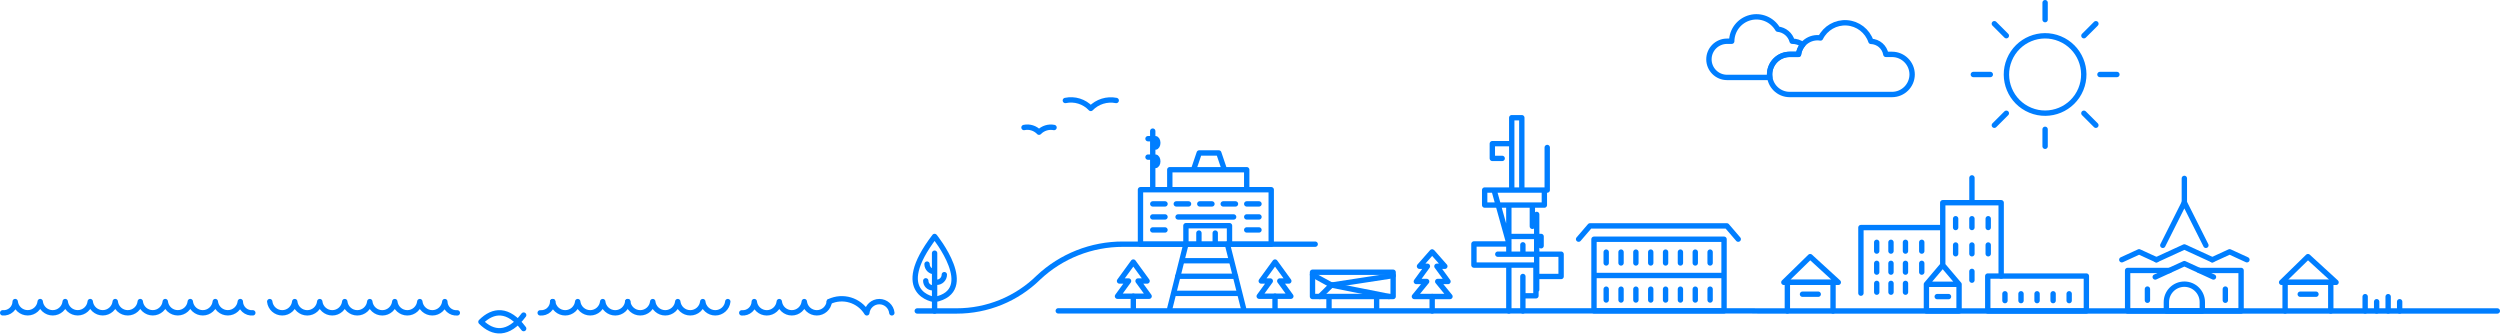
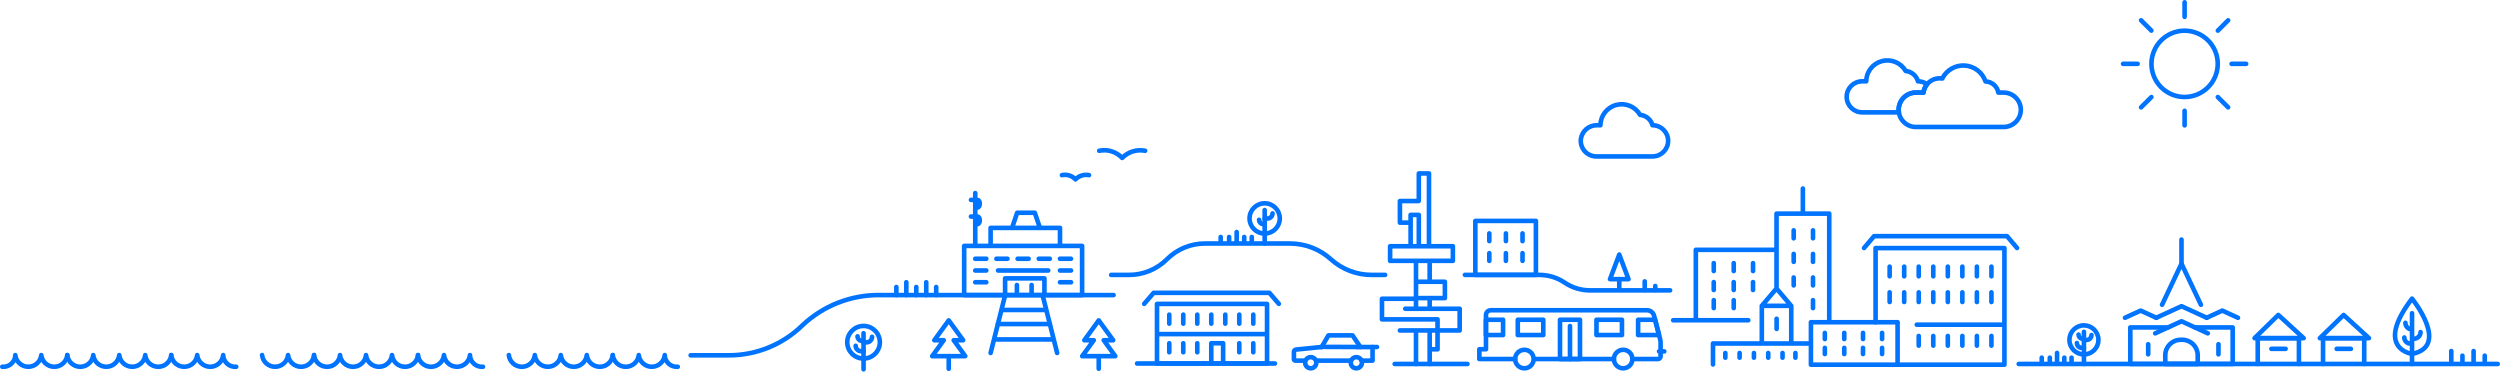
- <svg xmlns="http://www.w3.org/2000/svg" width="466.01" height="62.159" viewBox="0 0 466.01 62.159">
+ <svg xmlns="http://www.w3.org/2000/svg" width="543.712" height="80.818" viewBox="0 0 543.712 80.818">
  <defs>
-     <style>.a{fill:none;stroke:#007eff;stroke-linecap:round;stroke-linejoin:round;}</style>
+     <style>.a{fill:none;stroke:#0073ff;stroke-linecap:round;stroke-linejoin:round;}</style>
  </defs>
-   <g transform="translate(-309.5 -450.5)">
-     <g transform="translate(-2.188 439.169)">
-       <path class="a" d="M679.267,49.118v-4.63m-4.374,22.131h-2.1m1.025-5.879-3.042,3.586h6.084Zm-9.646,1.314V60.419m-2.659,0v1.635m5.361,0V60.419m3.036,1.635V60.419m-5.738-2.286V56.5m-2.659,0v1.635m5.361,0V56.5m3.036,1.635V56.5m9.352,7.056V61.919m-3.036-3.286V57m3.036,1.636V57m3.037,1.636V57m-6.073-3.259V52.1m3.036,1.636V52.1m3.037,1.636V52.1M670.781,69.295h6.084V64.326h-6.084Zm3.042-15.544H658.571V65.976m5.606-.184V64.157m-2.659,0v1.635m5.361,0V64.157m17.835-1.367V49.118H673.823V60.74" />
-       <path class="a" d="M556.843,56.848H521.006a22.928,22.928,0,0,0-15.749,6.224h0a21.733,21.733,0,0,1-15.25,6.223h-7.339" />
-       <path class="a" d="M548.649,46.693H524.278V56.848h24.371Zm-22.087,7.5h2.284m15.235,0h2.284m-19.8-2.427h2.284m15.235,0h2.284m-19.8-2.426h2.284m2.1,0h2.284m2.1,0H537.6m2.1,0h2.284m2.1,0h2.284M540.873,53.4h-8.124v3.451h8.124Zm-9.589-1.627h10.358m-6.47,3v2.079m3.039-2.079v2.079m5.87-13.883H529.742v3.728h14.339Zm-5.21-3.126h-3.642l-1.059,3.126h5.76Zm-12.309,6.854V35.772m.486,6.411c.251,0,.455-.35.455-.781s-.2-.782-.455-.782h-1.367m1.367-1.873c.251,0,.455-.35.455-.781s-.2-.782-.455-.782h-1.367" />
-       <path class="a" d="M686.244,22.456a7.209,7.209,0,1,0,9.419-3.9A7.207,7.207,0,0,0,686.244,22.456Zm6.66-10.625v3.161m0,20.445V38.6m10.222-13.383h3.161m-23.6,0h-3.161m20.611-7.228,2.235-2.235M685.676,32.442l-2.235,2.235m16.691-2.235,2.235,2.235M685.676,17.986l-2.235-2.235" />
-       <path class="a" d="M641.547,25.207a3.752,3.752,0,0,1,3.741-3.74h1.65a3.583,3.583,0,0,1,.8-1.812,3.345,3.345,0,0,0-1.961-.637h-.026a3.086,3.086,0,0,0-2.68-2.25,4.6,4.6,0,0,0-8.583,2.25h-.875a3.373,3.373,0,0,0,0,6.746h7.977A3.648,3.648,0,0,1,641.547,25.207Z" />
-       <path class="a" d="M668.118,25.207a3.751,3.751,0,0,1-3.74,3.74h-19.09a3.74,3.74,0,1,1,0-7.48h1.65a3.563,3.563,0,0,1,4.1-3.058,5.1,5.1,0,0,1,9.4.633,2.917,2.917,0,0,1,2.783,2.425h1.157A3.751,3.751,0,0,1,668.118,25.207Z" />
-       <path class="a" d="M548.325,66.55h-1.916l2.063-2.838H546.79l2.568-3.534,2.568,3.534h-1.683l2.063,2.838h-3.98Z" />
-       <line class="a" y1="2.245" transform="translate(549.357 66.55)" />
-       <path class="a" d="M521.909,66.55h-1.916l2.063-2.838h-1.683l2.568-3.534,2.568,3.534h-1.683l2.063,2.838h-3.98Z" />
-       <line class="a" y1="2.245" transform="translate(522.941 66.55)" />
-       <path class="a" d="M578.655,58.291l2.355,2.675h-1.474L581.6,63.8h-1.916l2.285,2.8h-6.633l2.284-2.8H575.7l2.063-2.838h-1.474l2.355-2.675Z" />
-       <line class="a" y1="2.691" transform="translate(578.652 66.605)" />
-       <path class="a" d="M571.375,66.6H556.343V62.077h15.032Z" />
-       <line class="a" y2="2.136" transform="translate(559.42 66.676)" />
-       <line class="a" y2="2.136" transform="translate(568.297 66.676)" />
-       <line class="a" x1="3.532" y1="1.935" transform="translate(556.343 62.536)" />
-       <line class="a" x1="11.5" y2="1.766" transform="translate(559.875 62.706)" />
-       <path class="a" d="M557.715,66.6l2.16-2.134L570.593,66.6" />
-       <path class="a" d="M716.077,61.748h-7.792V69.3h21.151V61.748h-7.793" />
-       <path class="a" d="M722.876,57.061l-4.016-7.992-4.016,7.992" />
-       <line class="a" y2="4.482" transform="translate(718.86 44.586)" />
-       <path class="a" d="M718.86,56.53" />
-       <path class="a" d="M724.071,59.75l-5.211-2.391-5.211,2.391" />
-       <path class="a" d="M730.525,59.75,727.3,58.269l-3.227,1.481" />
-       <path class="a" d="M713.649,59.75l-3.227-1.481L707.2,59.75" />
-       <path class="a" d="M724.291,62.963l-5.431-2.492-5.431,2.492" />
-       <path class="a" d="M711.978,64.636" />
-       <path class="a" d="M3.351,0h0A3.351,3.351,0,0,1,6.7,3.351V4.995a0,0,0,0,1,0,0H0a0,0,0,0,1,0,0V3.351A3.351,3.351,0,0,1,3.351,0Z" transform="translate(715.509 64.301)" />
-       <line class="a" y2="2.084" transform="translate(726.499 65.217)" />
-       <line class="a" y2="2.084" transform="translate(711.978 65.217)" />
-       <path class="a" d="M485.9,67.171s-8.15-1.068,0-11.761C485.9,55.41,494.093,65.544,485.9,67.171Zm1.814-4.643a1.428,1.428,0,0,1-1.428,1.426H485.9m-1.644-.276a1.3,1.3,0,0,0,1.3,1.3h.345m-1.409-4.415a1.408,1.408,0,0,0,1.409,1.408m0,7.345V58.524" />
-       <path class="a" d="M466.274,67.548a5.462,5.462,0,0,1,6.994,2.1,2.345,2.345,0,0,1,4.663,0" />
-       <path class="a" d="M466.274,67.548a2.345,2.345,0,0,1-4.663,0,2.345,2.345,0,0,1-4.663,0,2.344,2.344,0,0,1-4.662,0,2.142,2.142,0,0,1-2.332,2.1" />
-       <path class="a" d="M447.351,67.548a2.345,2.345,0,0,1-4.663,0,2.345,2.345,0,0,1-4.663,0,2.345,2.345,0,0,1-4.663,0,2.345,2.345,0,0,1-4.663,0" />
-       <path class="a" d="M414.711,67.548a2.14,2.14,0,0,1-2.331,2.1" />
-       <path class="a" d="M428.7,67.548a2.344,2.344,0,0,1-4.662,0,2.345,2.345,0,0,1-4.663,0,2.345,2.345,0,0,1-4.663,0" />
-       <path class="a" d="M361.966,67.548a2.345,2.345,0,0,0,4.663,0,2.344,2.344,0,0,0,4.662,0,2.345,2.345,0,0,0,4.663,0,2.345,2.345,0,0,0,4.663,0,2.344,2.344,0,0,0,4.662,0,2.345,2.345,0,0,0,4.663,0,2.345,2.345,0,0,0,4.663,0,2.141,2.141,0,0,0,2.331,2.1" />
-       <path class="a" d="M312.187,69.643a2.141,2.141,0,0,0,2.331-2.1,2.345,2.345,0,0,0,4.663,0,2.344,2.344,0,0,0,4.662,0,2.345,2.345,0,0,0,4.663,0,2.345,2.345,0,0,0,4.663,0,2.344,2.344,0,0,0,4.662,0,2.345,2.345,0,0,0,4.663,0,2.345,2.345,0,0,0,4.663,0,2.344,2.344,0,0,0,4.662,0,2.345,2.345,0,0,0,4.663,0,2.141,2.141,0,0,0,2.332,2.1" />
-       <line class="a" x2="2.931" transform="translate(647.681 66.173)" />
-       <path class="a" d="M649.116,59.17l-4.909,4.791h10.144Z" />
-       <path class="a" d="M653.372,69.3V63.962H644.86V69.3" />
-       <line class="a" y1="2.022" transform="translate(630.459 65.232)" />
-       <line class="a" y1="2.022" transform="translate(627.692 65.232)" />
-       <line class="a" y2="2.022" transform="translate(624.925 65.232)" />
-       <line class="a" y1="2.022" transform="translate(622.158 65.232)" />
-       <line class="a" y2="2.022" transform="translate(619.391 65.232)" />
-       <line class="a" y1="2.022" transform="translate(616.623 65.232)" />
-       <line class="a" y2="2.022" transform="translate(613.856 65.232)" />
-       <line class="a" y1="2.022" transform="translate(611.089 65.232)" />
-       <line class="a" y1="2.022" transform="translate(630.459 58.326)" />
-       <line class="a" y1="2.022" transform="translate(627.692 58.326)" />
-       <line class="a" y2="2.022" transform="translate(624.925 58.326)" />
-       <line class="a" y1="2.022" transform="translate(622.158 58.326)" />
-       <line class="a" y1="2.022" transform="translate(619.391 58.326)" />
-       <line class="a" y1="2.022" transform="translate(616.623 58.326)" />
-       <line class="a" y1="2.022" transform="translate(613.856 58.326)" />
-       <line class="a" y1="2.022" transform="translate(611.089 58.326)" />
-       <rect class="a" width="24.244" height="13.349" transform="translate(608.814 55.927)" />
-       <line class="a" x2="23.615" transform="translate(609.179 62.683)" />
-       <path class="a" d="M635.7,55.909l-2.123-2.472H608.07l-2.124,2.472" />
-       <path class="a" d="M508.952,69.276H637.925l1.5.019H777.2" />
-       <path class="a" d="M595.56,58.712V56.966m-.2-10.209V33.274h-1.879V46.757m2.077,16.11v3.6h2.435V60.744m-5.052,8.551v-8.5m2.617,8.5V62.867m-2.617-4.25V49.555m4.385,3.967V49.555m.667,13.312h4.691V58.712h-11.8m2.06-1.907h-6.509v3.939h11.561m-4.587-22.632h-3.545v2.745H591.7m7.256,16.287V55.41h-5.9m-.106,1.271-2.763-9.924h-1.751v2.8h11.126v-2.8H590.18Zm5.182,8.653V51.3m1.966-4.542V38.824" />
-       <path class="a" d="M510.273,30.062a5.059,5.059,0,0,1,4.741,1.48,5.2,5.2,0,0,1,4.741-1.48M502.566,35.1a2.987,2.987,0,0,1,2.8.873,3.069,3.069,0,0,1,2.8-.873" />
-       <rect class="a" width="18.383" height="6.506" transform="translate(682.213 62.79)" />
-       <line class="a" y2="1.268" transform="translate(685.42 66.096)" />
-       <line class="a" y2="1.268" transform="translate(688.412 66.096)" />
-       <line class="a" y2="1.268" transform="translate(691.404 66.096)" />
-       <line class="a" y2="1.268" transform="translate(694.396 66.096)" />
-       <line class="a" y2="1.268" transform="translate(697.388 66.096)" />
-       <line class="a" x1="3.007" y2="11.964" transform="translate(529.742 56.848)" />
-       <line class="a" x2="3.007" y2="11.964" transform="translate(540.481 56.848)" />
-       <line class="a" x2="8.898" transform="translate(532.166 59.93)" />
-       <line class="a" x2="10.74" transform="translate(531.245 62.83)" />
-       <line class="a" x2="11.54" transform="translate(530.845 66.019)" />
-       <line class="a" x2="2.931" transform="translate(740.462 66.173)" />
-       <path class="a" d="M741.9,59.17l-4.909,4.791h10.144Z" />
-       <path class="a" d="M746.153,69.3V63.962h-8.512V69.3" />
-       <line class="a" y1="2.667" transform="translate(752.561 66.629)" />
-       <line class="a" y1="1.724" transform="translate(754.705 67.572)" />
-       <line class="a" y1="2.667" transform="translate(756.848 66.629)" />
-       <line class="a" y1="1.724" transform="translate(758.992 67.572)" />
-       <path class="a" d="M409.3,72.58c-2.882-3.855-5.7-3.523-7.962-1.257,2.234,2.234,5.08,2.6,7.962-1.258" />
+   <g transform="translate(-1044.5 -528.5)">
+     <path class="a" d="M686.244,22.456a7.209,7.209,0,1,0,9.419-3.9A7.207,7.207,0,0,0,686.244,22.456Zm6.66-10.625v3.161m0,20.445V38.6m10.222-13.383h3.161m-23.6,0h-3.161m20.611-7.228,2.235-2.235M685.676,32.442l-2.235,2.235m16.691-2.235,2.235,2.235M685.676,17.986l-2.235-2.235" transform="translate(826.713 517.169)" />
+     <path class="a" d="M641.547,25.207a3.752,3.752,0,0,1,3.741-3.74h1.65a3.583,3.583,0,0,1,.8-1.812,3.345,3.345,0,0,0-1.961-.637h-.026a3.086,3.086,0,0,0-2.68-2.25,4.6,4.6,0,0,0-8.583,2.25h-.875a3.373,3.373,0,0,0,0,6.746h7.977A3.648,3.648,0,0,1,641.547,25.207Z" transform="translate(815.882 527.169)" />
+     <path class="a" d="M668.118,25.207a3.751,3.751,0,0,1-3.74,3.74h-19.09a3.74,3.74,0,1,1,0-7.48h1.65a3.563,3.563,0,0,1,4.1-3.058,5.1,5.1,0,0,1,9.4.633,2.917,2.917,0,0,1,2.783,2.425h1.157A3.751,3.751,0,0,1,668.118,25.207Z" transform="translate(815.882 527.169)" />
+     <g transform="translate(735 512)">
+       <path class="a" d="M689.726,86.15H673.394m28.2-23.191,0-5.453m-5.708,28.321v2.206m-.024-8.79-3.2,3.773h6.4Zm-13.651.33V77.852m4.343,1.721V77.852m4.2,1.721V77.852m-8.539-2.406v-1.72m4.343,1.72v-1.72m4.2,1.72v-1.72m8.842,4.847V76.852m4.2,1.721V76.852m0,6.655V81.786m-4.2-8.339V71.725m4.2,1.722V71.725m-4.2-3.4V66.6m4.2,1.722V66.6M699.069,91.04V83.016h-6.4V91.04m3.2-20.206H678.317V85.872m3.9-2.365V81.786m4.343,1.721V81.786m20.771,4.359V62.959H695.868V79.574" />
+       <path class="a" d="M551.684,80.673H500.619a24.135,24.135,0,0,0-16.575,6.55h0a22.872,22.872,0,0,1-16.049,6.551h-8.289" />
+       <path class="a" d="M544.841,69.986H519.192V80.673h25.649Zm-23.245,7.9H524m16.033,0h2.4M521.6,75.33H524m16.033,0h2.4M521.6,72.776H524m2.205,0h2.4m2.206,0h2.4m2.206,0h2.4m2.206,0h2.4m-5.78,4.266h-8.55v3.631h8.55ZM526.566,75.33h10.9m-6.809,3.156v2.187m3.2-2.187v2.187m6.177-14.61h-15.09v3.923h15.09Zm-5.483-3.29h-3.832l-1.115,3.29h6.062ZM521.6,69.986V58.493m.512,6.747c.264,0,.478-.368.478-.822s-.214-.823-.478-.823h-1.439m1.439-1.971c.264,0,.478-.368.478-.822s-.214-.823-.478-.823h-1.439" />
+       <path class="a" d="M620.434,83.645v-2.31m-.152-11.282V54.225h-2.21v5.949m0,9.879V63.237h-1.783v6.756m4.145,18.376v4.1h1.71V85.955m-4.685,9.722V88.369m2.975,7.308V88.369m-2.975-5.1V73.234m2.975,4.552V73.234m-6.477,15.135h13V83.645h-11.84m-.8-13.592h-2.49v3.181h13.649V70.053H614.317Zm3.142,11.424h-7.4v4.478h12.086m-4.156-25.73h-4.031v4.7h2.086m1.416,16.411h6.282V77.786h-6.162" />
+       <line class="a" x2="15.826" transform="translate(612.819 95.657)" />
+       <path class="a" d="M594.564,94.174a1.213,1.213,0,1,1-1.213,1.213A1.213,1.213,0,0,1,594.564,94.174Z" />
+       <path class="a" d="M604.484,94.174a1.213,1.213,0,1,1-1.213,1.213A1.212,1.212,0,0,1,604.484,94.174Z" />
+       <line class="a" x1="4.228" transform="translate(604.745 91.969)" />
+       <path class="a" d="M597.133,92.363" />
+       <line class="a" y2="2.569" transform="translate(608.006 91.969)" />
+       <path class="a" d="M605.35,91.969l-1.693-2.528h-5.239l-1.482,2.528" />
+       <line class="a" x2="2.351" transform="translate(605.655 94.933)" />
+       <line class="a" x2="7.203" transform="translate(595.842 94.927)" />
+       <path class="a" d="M593.184,94.927h-1.976a.3.3,0,0,1-.3-.3v-1.6a.5.5,0,0,1,.443-.5l5.586-.561" />
+       <path class="a" d="M596.936,91.969c.091-.046,7.809,0,7.809,0" />
+       <path class="a" d="M547.2,93.955h-2.338l2.518-3.463h-2.054l3.134-4.313,3.134,4.313h-2.054l2.518,3.463H547.2Z" />
+       <line class="a" y1="2.74" transform="translate(548.458 93.955)" />
+       <path class="a" d="M514.573,93.955h-2.339l2.518-3.463H512.7l3.134-4.313,3.134,4.313h-2.054l2.518,3.463h-4.857Z" />
+       <line class="a" y2="2.74" transform="translate(515.833 93.955)" />
+       <path class="a" d="M781.013,87.713h-8.2v7.943h22.259V87.713h-8.2" />
+       <path class="a" d="M788.169,82.781l-4.227-8.937-4.227,8.937" />
+       <line class="a" y2="5.243" transform="translate(783.942 68.6)" />
+       <path class="a" d="M783.942,82.222" />
+       <path class="a" d="M789.426,85.61l-5.484-2.516-5.484,2.516" />
+       <path class="a" d="M796.218,85.61l-3.4-1.558-3.4,1.558" />
+       <path class="a" d="M778.458,85.61l-3.4-1.558-3.4,1.558" />
+       <path class="a" d="M789.657,88.992l-5.716-2.622-5.716,2.622" />
+       <path class="a" d="M776.7,90.753" />
+       <path class="a" d="M3.351,0H3.7A3.351,3.351,0,0,1,7.053,3.351V5.256a0,0,0,0,1,0,0H0a0,0,0,0,1,0,0V3.351A3.351,3.351,0,0,1,3.351,0Z" transform="translate(780.415 90.4)" />
+       <line class="a" y2="2.193" transform="translate(791.981 91.364)" />
+       <line class="a" y2="2.193" transform="translate(776.699 91.364)" />
+       <rect class="a" width="5.542" height="3.327" transform="translate(656.708 86.044)" />
+       <rect class="a" width="5.542" height="3.327" transform="translate(639.594 86.044)" />
+       <rect class="a" width="3.733" height="3.327" transform="translate(632.662 86.044)" />
+       <path class="a" d="M670.316,89.371h-4.552V86.044h3.7Z" />
+       <line class="a" x1="1.133" transform="translate(670.316 92.923)" />
+       <path class="a" d="M639.024,94.588h-7.789V92.46h1.441V85.014a1.037,1.037,0,0,1,1.037-1.037H667.7a1.589,1.589,0,0,1,1.538,1.192l1.342,5.219a2.412,2.412,0,0,1,.074.592v3.032a.575.575,0,0,1-.575.576h-5.551" />
+       <line class="a" x1="17.257" transform="translate(643.247 94.588)" />
+       <path class="a" d="M662.515,92.575a2.013,2.013,0,1,0,2.011,2.012A2.011,2.011,0,0,0,662.515,92.575Z" />
+       <path class="a" d="M641.035,92.575a2.013,2.013,0,1,0,2.012,2.012A2.011,2.011,0,0,0,641.035,92.575Z" />
+       <rect class="a" width="4.343" height="8.543" transform="translate(653.121 94.587) rotate(180)" />
+       <line class="a" y1="7.178" transform="translate(650.95 87.409)" />
+       <line class="a" x2="3.085" transform="translate(803.492 92.371)" />
+       <path class="a" d="M805,85l-5.167,5.042h10.676Z" />
+       <path class="a" d="M809.481,95.657V90.043h-8.958v5.613" />
+       <line class="a" x2="3.085" transform="translate(817.694 92.371)" />
+       <path class="a" d="M819.2,85l-5.167,5.042h10.676Z" />
+       <path class="a" d="M823.682,95.657V90.043h-8.958v5.613" />
+       <line class="a" x2="104.176" transform="translate(748.536 95.657)" />
+       <rect class="a" width="23.932" height="12.954" transform="translate(561.13 82.6)" />
+       <line class="a" x2="23.322" transform="translate(561.484 89.156)" />
+       <path class="a" d="M587.628,82.582l-2.06-2.4H560.408l-2.061,2.4" />
+       <line class="a" x2="29.982" transform="translate(556.798 95.554)" />
+       <path class="a" d="M548.564,49.29a5.322,5.322,0,0,1,4.989,1.558,5.473,5.473,0,0,1,4.99-1.558m-18.09,5.3a3.142,3.142,0,0,1,2.944.919,3.231,3.231,0,0,1,2.944-.919" />
+       <rect class="a" width="18.846" height="9.243" transform="translate(703.35 86.577)" />
+       <line class="a" y2="1.335" transform="translate(706.375 88.901)" />
+       <line class="a" y2="1.335" transform="translate(710.599 88.901)" />
+       <line class="a" y2="1.335" transform="translate(714.672 88.901)" />
+       <line class="a" y2="1.335" transform="translate(718.821 88.901)" />
+       <line class="a" y2="1.335" transform="translate(706.375 92.161)" />
+       <line class="a" y2="1.335" transform="translate(710.599 92.161)" />
+       <line class="a" y2="1.335" transform="translate(714.672 92.161)" />
+       <line class="a" y2="1.335" transform="translate(718.821 92.161)" />
+       <line class="a" x1="3.165" y2="12.591" transform="translate(524.943 80.673)" />
+       <line class="a" x2="3.165" y2="12.591" transform="translate(536.245 80.673)" />
+       <line class="a" x2="9.365" transform="translate(527.494 83.917)" />
+       <line class="a" x2="11.302" transform="translate(526.525 86.969)" />
+       <line class="a" x2="12.145" transform="translate(526.104 90.325)" />
+       <path class="a" d="M702.767,91.2H682.049v4.559" />
+       <line class="a" y2="1.017" transform="translate(684.73 93.274)" />
+       <line class="a" y2="1.017" transform="translate(687.84 93.274)" />
+       <line class="a" y2="1.017" transform="translate(690.951 93.274)" />
+       <line class="a" y2="1.017" transform="translate(694.061 93.274)" />
+       <line class="a" y2="1.017" transform="translate(697.171 93.274)" />
+       <line class="a" y2="1.017" transform="translate(699.972 93.274)" />
+       <line class="a" y1="1.034" transform="translate(760.03 94.291)" />
+       <line class="a" y2="1.034" transform="translate(758.454 94.291)" />
+       <line class="a" y2="2.068" transform="translate(756.878 93.257)" />
+       <line class="a" y2="1.034" transform="translate(755.303 94.291)" />
+       <line class="a" y1="1.034" transform="translate(753.545 94.291)" />
+       <path class="a" d="M762.721,87.262a3.157,3.157,0,1,0,3.156,3.158A3.158,3.158,0,0,0,762.721,87.262Z" />
+       <path class="a" d="M762.721,90.438h.576a1.067,1.067,0,0,0,1.067-1.067" />
+       <path class="a" d="M762.721,92.152h-.479a1.046,1.046,0,0,1-1.046-1.047" />
+       <line class="a" y1="6.98" transform="translate(762.721 88.676)" />
+       <path class="a" d="M762.721,90.168h-.264a.9.9,0,0,1-.9-.9" />
+       <line class="a" y1="2.79" transform="translate(506.609 77.884)" />
+       <line class="a" y1="1.753" transform="translate(508.776 78.92)" />
+       <line class="a" y1="2.79" transform="translate(510.942 77.884)" />
+       <line class="a" y1="1.753" transform="translate(513.108 78.92)" />
+       <line class="a" y1="1.753" transform="translate(504.443 78.92)" />
+       <path class="a" d="M729.248,94.54m-11.837-7.963V70.457h28.02V95.82H722.2m4.165-8.708h18.69M714.9,70.438l2.176-2.569H746l2.177,2.57" />
+       <path class="a" d="M551.17,76.288h3.892a11.65,11.65,0,0,0,8.238-3.413h0a11.652,11.652,0,0,1,8.239-3.412H590.07a13.214,13.214,0,0,1,8.862,3.412h0a13.215,13.215,0,0,0,8.862,3.413h2.942" />
+       <path class="a" d="M628.1,76.288H644.3a9.8,9.8,0,0,1,5.488,1.68h0a9.807,9.807,0,0,0,5.489,1.68h17.442" />
+       <line class="a" y1="1.077" transform="translate(581.74 68.04)" />
+       <line class="a" y2="1.077" transform="translate(580.098 68.04)" />
+       <line class="a" y2="2.155" transform="translate(578.456 66.963)" />
+       <line class="a" y2="1.077" transform="translate(576.814 68.04)" />
+       <line class="a" y1="1.077" transform="translate(574.982 68.04)" />
+       <path class="a" d="M584.545,60.715A3.289,3.289,0,1,0,587.834,64,3.291,3.291,0,0,0,584.545,60.715Z" />
+       <path class="a" d="M584.545,64.025h.6a1.112,1.112,0,0,0,1.111-1.113" />
+       <line class="a" y1="7.274" transform="translate(584.545 62.189)" />
+       <path class="a" d="M584.269,65.243a.937.937,0,0,1-.938-.938" />
+       <path class="a" d="M497.309,87.387a3.547,3.547,0,1,0,3.547,3.547A3.547,3.547,0,0,0,497.309,87.387Z" />
+       <path class="a" d="M497.309,90.955h.648a1.2,1.2,0,0,0,1.2-1.2" />
+       <path class="a" d="M497.309,92.88h-.537a1.175,1.175,0,0,1-1.176-1.175" />
+       <line class="a" y1="7.843" transform="translate(497.309 88.976)" />
+       <path class="a" d="M497.309,90.652h-.3A1.012,1.012,0,0,1,496,89.64" />
+       <line class="a" y2="2.102" transform="translate(720.47 74.489)" />
+       <line class="a" y2="2.102" transform="translate(723.632 74.489)" />
+       <line class="a" y2="2.102" transform="translate(726.794 74.489)" />
+       <line class="a" y2="2.102" transform="translate(729.956 74.489)" />
+       <line class="a" y2="2.102" transform="translate(733.119 74.489)" />
+       <line class="a" y2="2.102" transform="translate(736.281 74.489)" />
+       <line class="a" y2="2.102" transform="translate(739.443 74.489)" />
+       <line class="a" y2="2.102" transform="translate(742.605 74.489)" />
+       <line class="a" y2="2.102" transform="translate(720.47 80.079)" />
+       <line class="a" y2="2.102" transform="translate(723.632 80.079)" />
+       <line class="a" y2="2.102" transform="translate(726.794 80.079)" />
+       <line class="a" y2="2.102" transform="translate(729.956 80.079)" />
+       <line class="a" y2="2.102" transform="translate(733.119 80.079)" />
+       <line class="a" y2="2.102" transform="translate(736.281 80.079)" />
+       <line class="a" y2="2.102" transform="translate(739.443 80.079)" />
+       <line class="a" y2="2.102" transform="translate(742.605 80.079)" />
+       <line class="a" y2="2.102" transform="translate(726.794 89.568)" />
+       <line class="a" y2="2.102" transform="translate(729.956 89.568)" />
+       <line class="a" y2="2.102" transform="translate(733.119 89.568)" />
+       <line class="a" y2="2.102" transform="translate(736.281 89.568)" />
+       <line class="a" y2="2.102" transform="translate(739.443 89.568)" />
+       <line class="a" y2="2.102" transform="translate(742.605 89.568)" />
+       <path class="a" d="M659.652,77.209l2.012-5.343,2.012,5.343Z" />
+       <line class="a" y2="1.883" transform="translate(661.663 77.209)" />
+       <rect class="a" width="13.173" height="11.739" transform="translate(630.362 64.548)" />
+       <line class="a" y2="1.876" transform="translate(667.2 77.697)" />
+       <line class="a" y2="0.876" transform="translate(669.498 78.697)" />
+       <line class="a" y2="1.676" transform="translate(633.4 67.261)" />
+       <line class="a" y2="1.676" transform="translate(637.011 67.261)" />
+       <line class="a" y2="1.676" transform="translate(640.623 67.261)" />
+       <line class="a" y2="1.676" transform="translate(633.4 71.558)" />
+       <line class="a" y2="1.676" transform="translate(637.011 71.558)" />
+       <line class="a" y2="1.676" transform="translate(640.623 71.558)" />
+       <path class="a" d="M834.08,93.469s-8.332-1.092,0-12.023C834.08,81.446,842.459,91.806,834.08,93.469Zm1.854-4.747a1.459,1.459,0,0,1-1.46,1.458h-.394M832.4,89.9a1.326,1.326,0,0,0,1.327,1.325h.353m-1.441-4.513a1.44,1.44,0,0,0,1.441,1.439m0,7.508V84.63" />
+       <line class="a" y2="2.475" transform="translate(842.616 92.85)" />
+       <line class="a" y2="2.475" transform="translate(847.467 92.85)" />
+       <line class="a" y2="1.475" transform="translate(845.042 93.85)" />
+       <line class="a" y2="1.475" transform="translate(849.893 93.85)" />
+       <line class="a" y1="1.962" transform="translate(582.069 91.151)" />
+       <line class="a" y1="1.962" transform="translate(579.024 91.151)" />
+       <path class="a" d="M572.933,95.157V91.151h2.577v4.236" />
+       <line class="a" y1="1.962" transform="translate(569.888 91.151)" />
+       <line class="a" y1="1.962" transform="translate(566.843 91.151)" />
+       <line class="a" y1="1.962" transform="translate(563.798 91.151)" />
+       <line class="a" y1="1.962" transform="translate(582.069 84.927)" />
+       <line class="a" y1="1.962" transform="translate(579.024 84.927)" />
+       <line class="a" y2="1.962" transform="translate(575.979 84.927)" />
+       <line class="a" y1="1.962" transform="translate(572.933 84.927)" />
+       <line class="a" y1="1.962" transform="translate(569.888 84.927)" />
+       <line class="a" y1="1.962" transform="translate(566.843 84.927)" />
+       <line class="a" y1="1.962" transform="translate(563.798 84.927)" />
    </g>
+     <g transform="translate(735 512)">
+       <path class="a" d="M324.13,93.727a2.842,2.842,0,0,1-5.652,0,2.842,2.842,0,0,1-5.651,0A2.6,2.6,0,0,1,310,96.266" />
+       <path class="a" d="M346.738,93.727a2.842,2.842,0,0,0,5.651,0,2.842,2.842,0,0,0,5.652,0,2.6,2.6,0,0,0,2.826,2.539" />
+       <path class="a" d="M346.738,93.727a2.842,2.842,0,0,1-5.652,0,2.843,2.843,0,0,1-5.653,0,2.842,2.842,0,0,1-5.651,0,2.842,2.842,0,0,1-5.652,0" />
+     </g>
+     <g transform="translate(735 512)">
+       <path class="a" d="M377.8,93.727a2.842,2.842,0,0,1-5.652,0,2.842,2.842,0,0,1-5.651,0" />
+       <path class="a" d="M400.406,93.727a2.842,2.842,0,0,0,5.652,0,2.842,2.842,0,0,0,5.651,0,2.6,2.6,0,0,0,2.827,2.539" />
+       <path class="a" d="M400.406,93.727a2.842,2.842,0,0,1-5.652,0,2.842,2.842,0,0,1-5.652,0,2.842,2.842,0,0,1-5.652,0,2.842,2.842,0,0,1-5.652,0" />
+     </g>
+     <g transform="translate(735 512)">
+       <path class="a" d="M442.77,93.727a2.842,2.842,0,0,0,5.652,0,2.842,2.842,0,0,0,5.651,0,2.6,2.6,0,0,0,2.827,2.539" />
+       <path class="a" d="M442.77,93.727a2.842,2.842,0,0,1-5.652,0,2.842,2.842,0,0,1-5.652,0,2.842,2.842,0,0,1-5.651,0,2.842,2.842,0,0,1-5.652,0" />
+     </g>
+     <path class="a" d="M664.891,37.737h0a3.1,3.1,0,0,0-2.7-2.263,4.629,4.629,0,0,0-8.63,2.263h-.729a3.5,3.5,0,0,0-3.515,2.959,3.4,3.4,0,0,0,3.364,3.825h12.232a3.392,3.392,0,1,0-.026-6.784Z" transform="translate(739 518)" />
  </g>
</svg>
